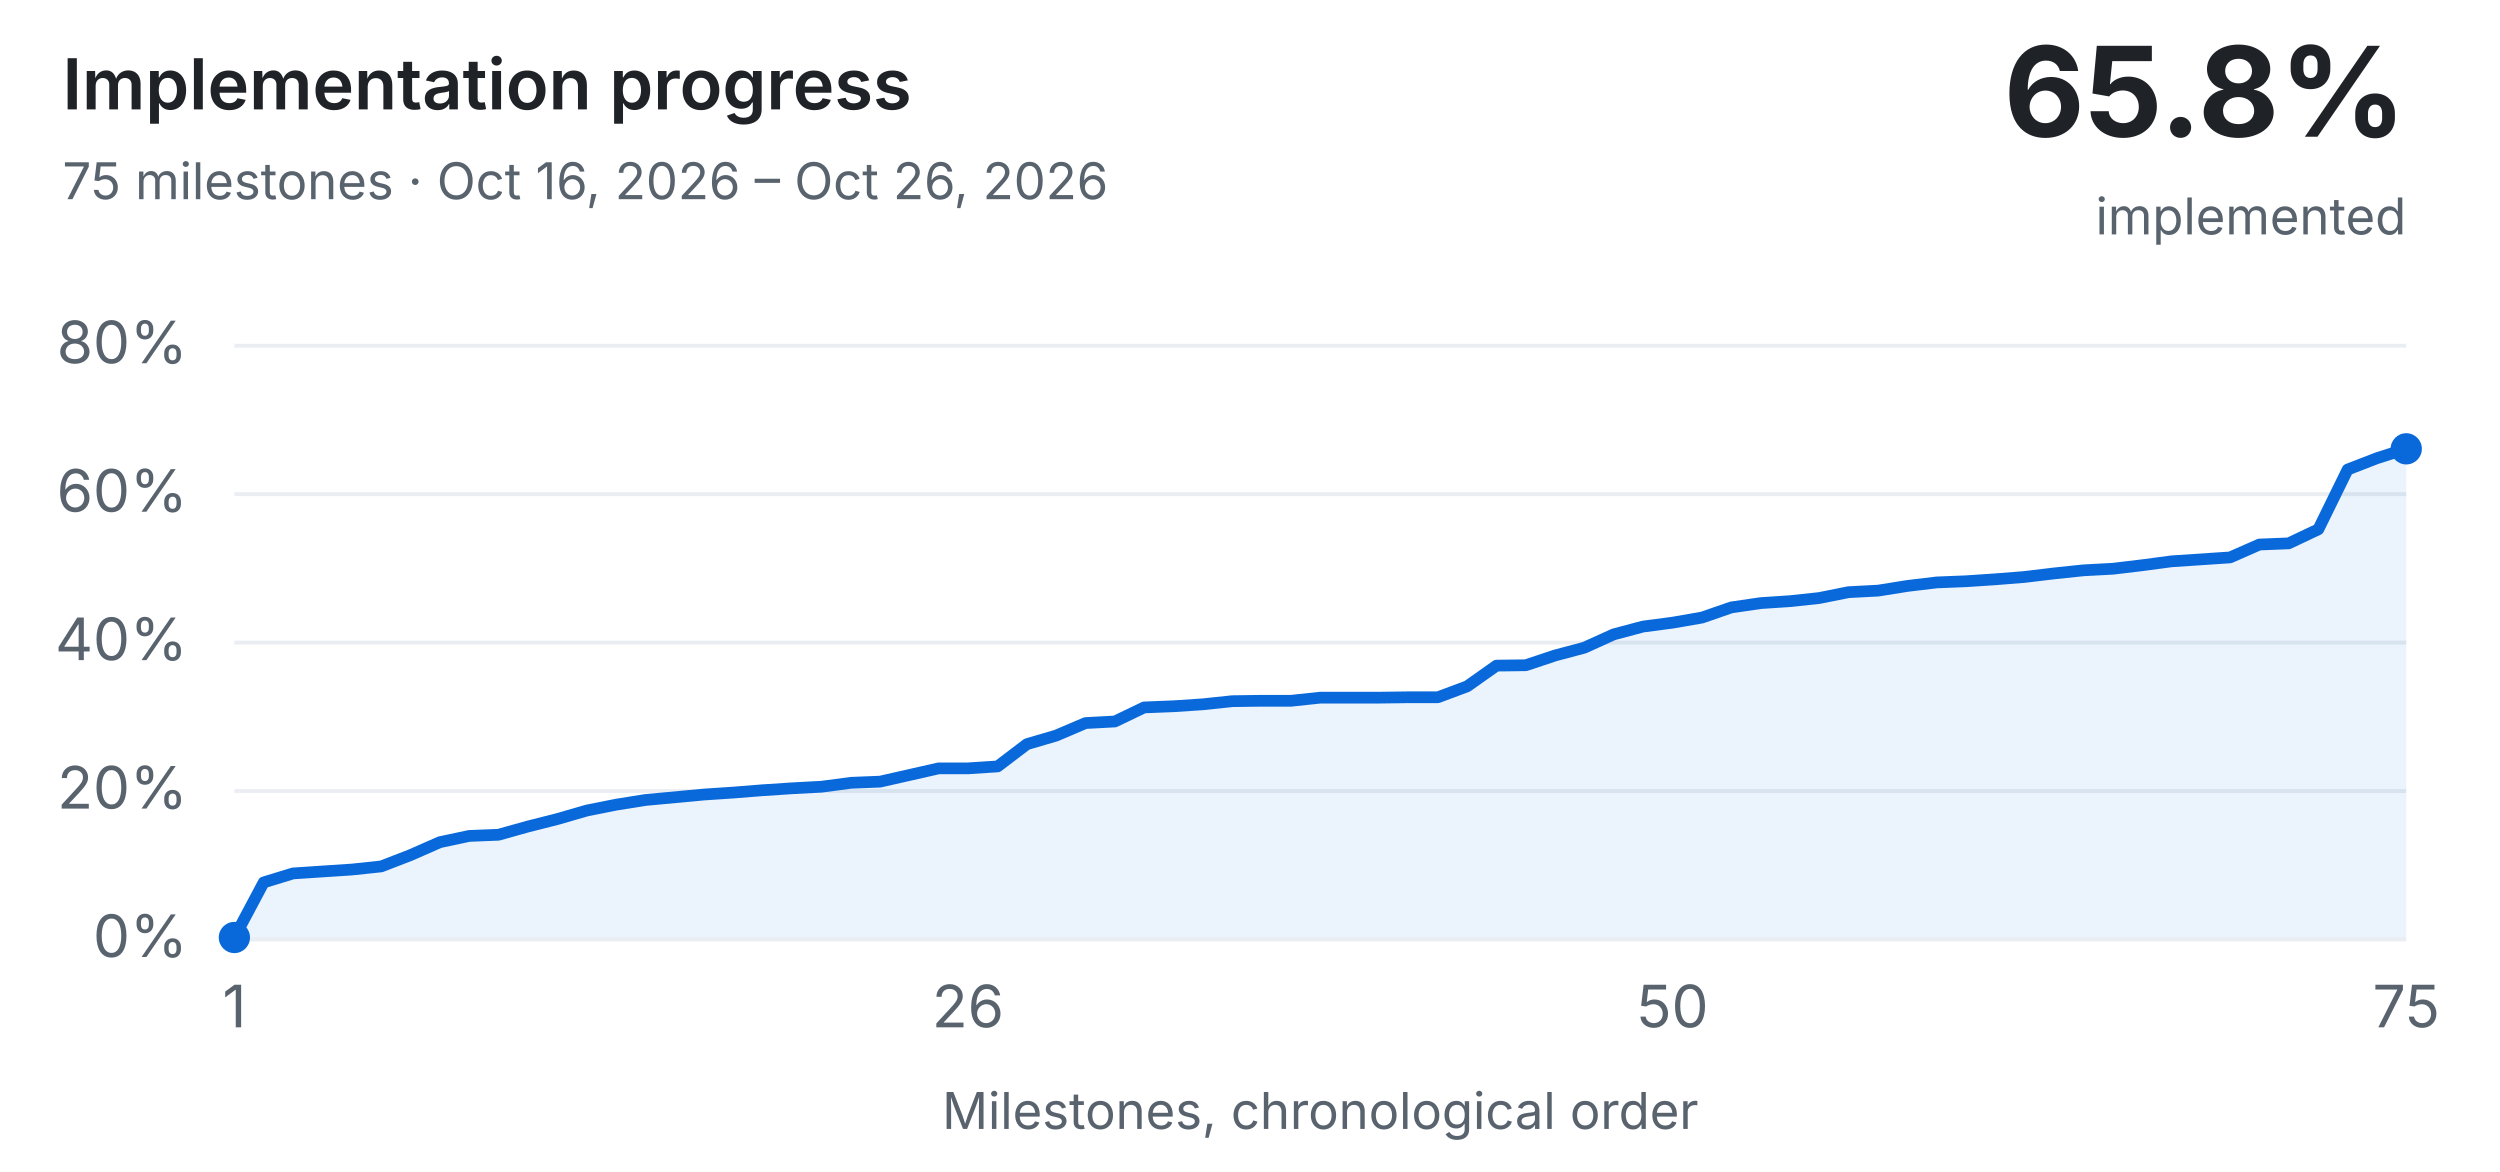
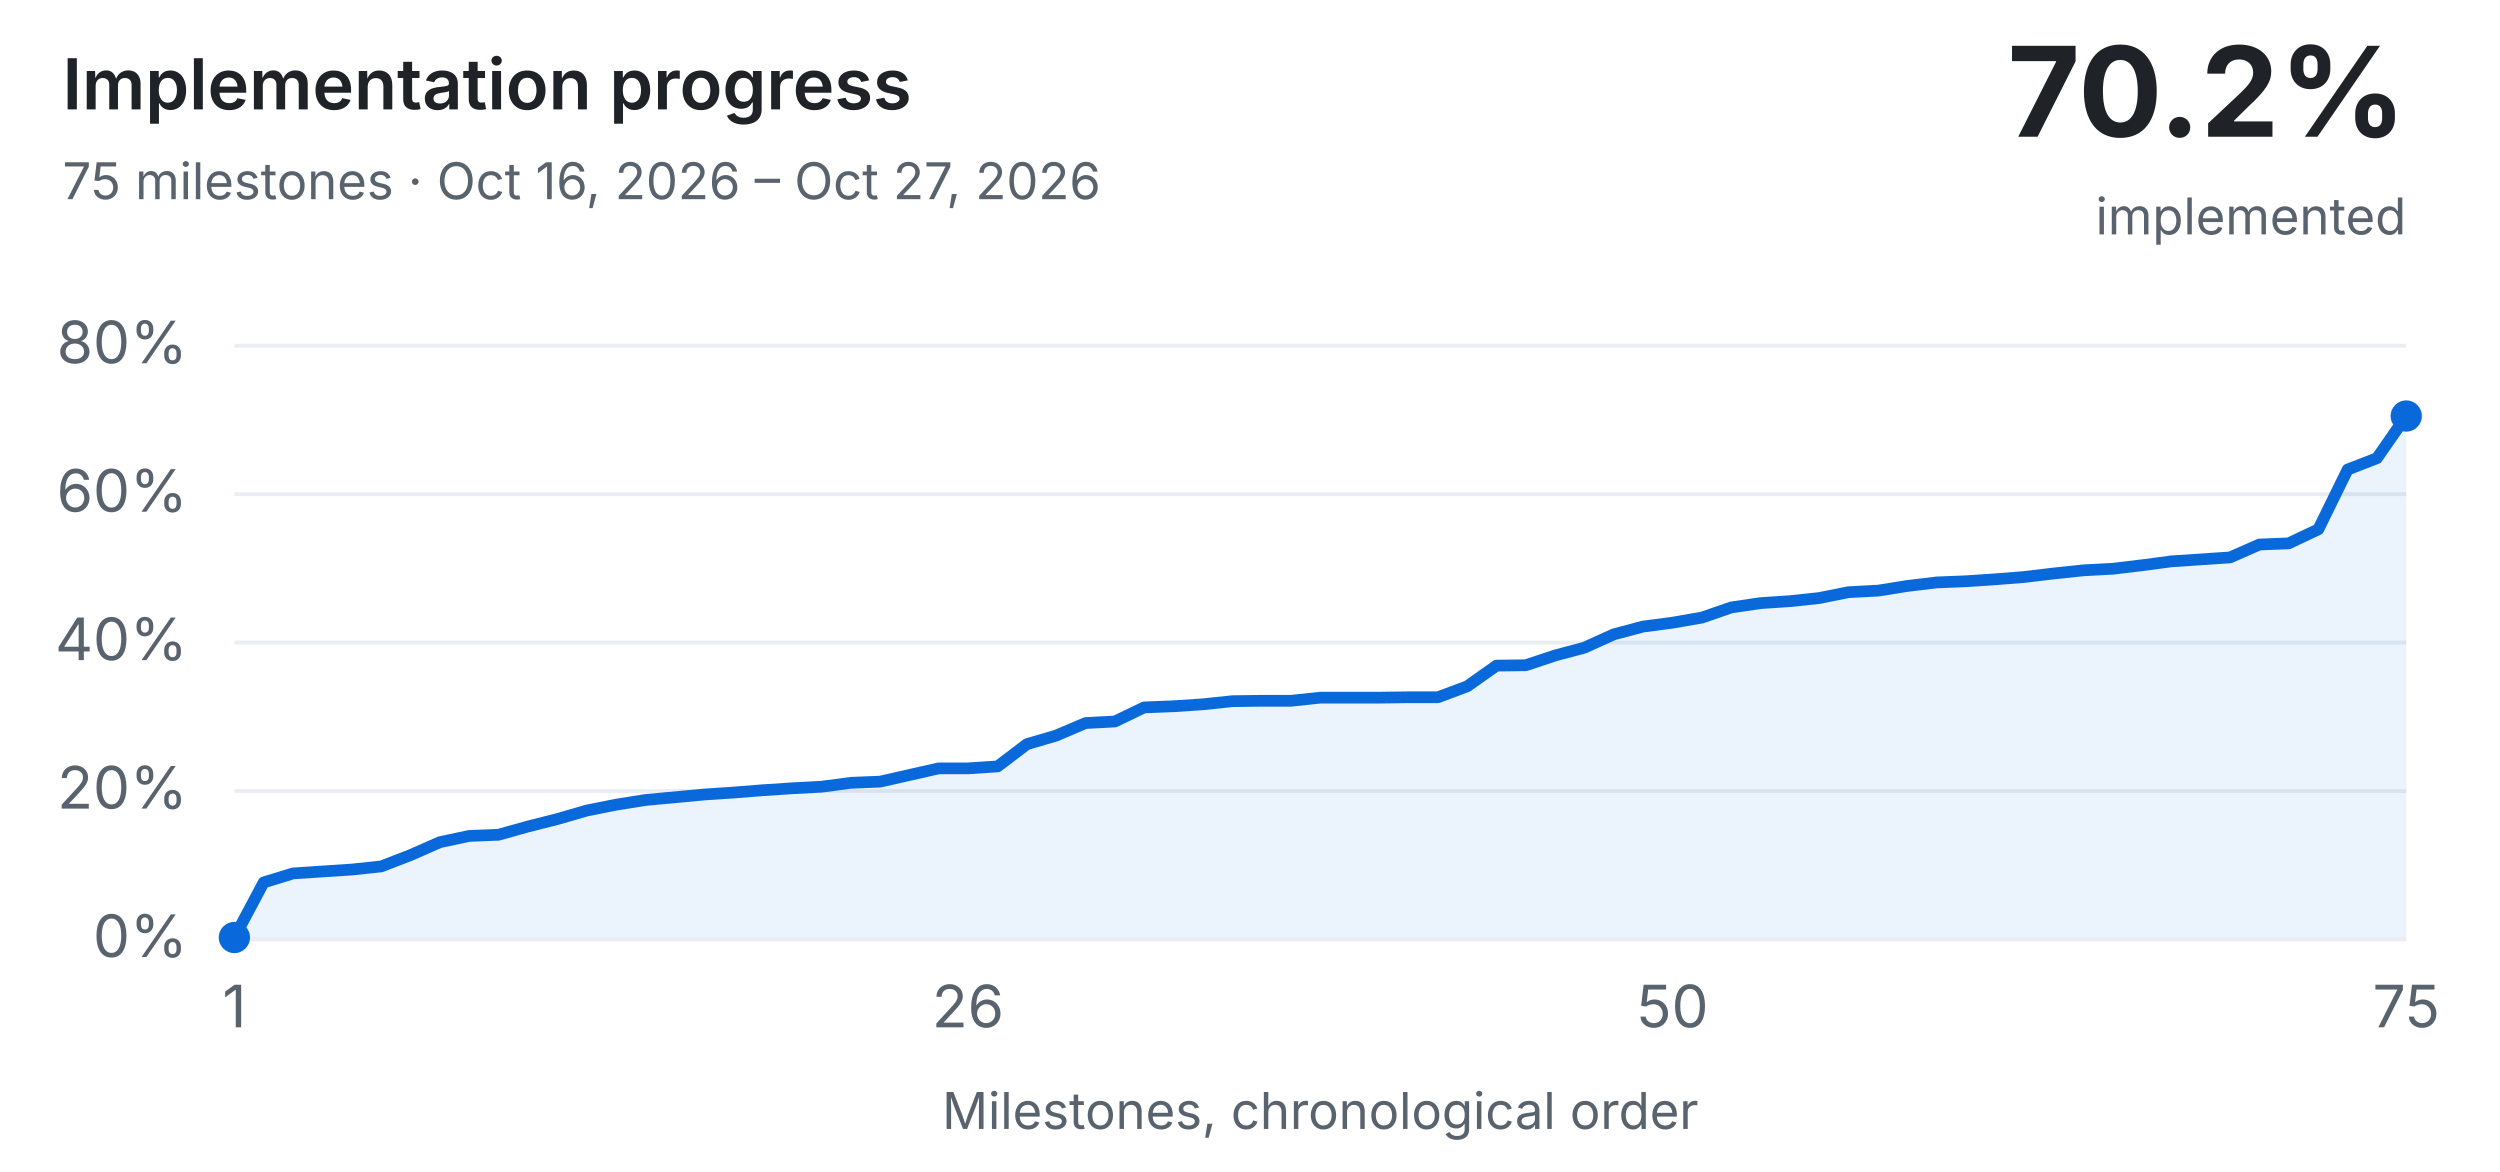
<svg xmlns="http://www.w3.org/2000/svg" width="640" height="300" viewBox="0 0 640 300" role="img" aria-labelledby="history-title history-description">
  <style>text{font:13px system-ui,-apple-system,Segoe UI,sans-serif;fill:#1f2328}.dim{fill:#59636e}.bg{fill:#eaeef2}.done{fill:#1a7f37}.part{fill:#d4a72c}.unchecked{fill:#0969da}@media (prefers-color-scheme:dark){text{fill:#e6edf3}.dim{fill:#9198a1}.bg{fill:#30363d}.done{fill:#3fb950}}</style>
  <style>
  .history-heading{font-size:18px;font-weight:600}
  .history-value{font-size:32px;font-weight:650}
  .history-axis{font-size:15px}
  .history-line{fill:none;stroke:#0969da;stroke-width:3;stroke-linecap:round;stroke-linejoin:round}
  .history-point,.history-area{fill:#0969da}
  .history-area{fill-opacity:.08}
  @media (prefers-color-scheme:dark){.history-line{stroke:#58a6ff}.history-point,.history-area{fill:#58a6ff}}
</style>
  <text class="history-heading" x="16" y="28">Implementation progress</text>
-   <text class="dim" x="16" y="51">75 milestones · Oct 16, 2026 – Oct 26, 2026</text>
-   <text class="history-value" x="616" y="35" text-anchor="end">65.8%</text>
+   <text class="dim" x="16" y="51">75 milestones · Oct 16, 2026 – Oct 27, 2026</text>
+   <text class="history-value" x="616" y="35" text-anchor="end">70.2%</text>
  <text class="dim" x="616" y="60" text-anchor="end">implemented</text>
  <rect class="bg" x="60" y="240.0" width="556" height="1" />
  <text class="dim history-axis" x="48" y="245.0" text-anchor="end">0%</text>
  <rect class="bg" x="60" y="202.0" width="556" height="1" />
  <text class="dim history-axis" x="48" y="207.0" text-anchor="end">20%</text>
  <rect class="bg" x="60" y="164.0" width="556" height="1" />
  <text class="dim history-axis" x="48" y="169.0" text-anchor="end">40%</text>
  <rect class="bg" x="60" y="126.0" width="556" height="1" />
  <text class="dim history-axis" x="48" y="131.0" text-anchor="end">60%</text>
  <rect class="bg" x="60" y="88.0" width="556" height="1" />
  <text class="dim history-axis" x="48" y="93.0" text-anchor="end">80%</text>
-   <polygon class="history-area" points="60.0,240 60.0,240.0 67.5,225.9 75.0,223.6 82.5,223.1 90.1,222.6 97.6,221.8 105.1,218.9 112.6,215.6 120.1,214.0 127.6,213.7 135.1,211.6 142.6,209.7 150.2,207.5 157.7,206.0 165.2,204.8 172.7,204.1 180.2,203.4 187.7,202.9 195.2,202.3 202.8,201.8 210.3,201.4 217.8,200.4 225.3,200.1 232.8,198.4 240.3,196.7 247.8,196.7 255.4,196.2 262.9,190.5 270.4,188.3 277.9,185.1 285.4,184.7 292.9,181.1 300.4,180.8 307.9,180.3 315.5,179.5 323.0,179.4 330.5,179.4 338.0,178.6 345.5,178.6 353.0,178.6 360.5,178.5 368.1,178.5 375.6,175.7 383.1,170.4 390.6,170.3 398.1,167.8 405.6,165.8 413.1,162.4 420.6,160.4 428.2,159.4 435.7,158.1 443.2,155.5 450.7,154.4 458.2,153.9 465.7,153.1 473.2,151.6 480.8,151.2 488.3,150.0 495.8,149.1 503.3,148.8 510.8,148.3 518.3,147.7 525.8,146.8 533.4,146.0 540.9,145.6 548.4,144.7 555.9,143.7 563.4,143.2 570.9,142.7 578.4,139.4 585.9,139.1 593.5,135.5 601.0,120.2 608.5,117.3 616.0,114.9 616.0,240" />
-   <polyline class="history-line" points="60.0,240.0 67.5,225.9 75.0,223.6 82.5,223.1 90.1,222.6 97.6,221.8 105.1,218.9 112.6,215.6 120.1,214.0 127.6,213.7 135.1,211.6 142.6,209.7 150.2,207.5 157.7,206.0 165.2,204.8 172.7,204.1 180.2,203.4 187.7,202.9 195.2,202.3 202.8,201.8 210.3,201.4 217.8,200.4 225.3,200.1 232.8,198.4 240.3,196.7 247.8,196.7 255.4,196.2 262.9,190.5 270.4,188.3 277.9,185.1 285.4,184.7 292.9,181.1 300.4,180.8 307.9,180.3 315.5,179.5 323.0,179.4 330.5,179.4 338.0,178.6 345.5,178.6 353.0,178.6 360.5,178.5 368.1,178.5 375.6,175.7 383.1,170.4 390.6,170.3 398.1,167.8 405.6,165.8 413.1,162.4 420.6,160.4 428.2,159.4 435.7,158.1 443.2,155.5 450.7,154.4 458.2,153.9 465.7,153.1 473.2,151.6 480.8,151.2 488.3,150.0 495.8,149.1 503.3,148.8 510.8,148.3 518.3,147.7 525.8,146.8 533.4,146.0 540.9,145.6 548.4,144.7 555.9,143.7 563.4,143.2 570.9,142.7 578.4,139.4 585.9,139.1 593.5,135.5 601.0,120.2 608.5,117.3 616.0,114.9" />
+   <polygon class="history-area" points="60.0,240 60.0,240.0 67.5,225.9 75.0,223.6 82.5,223.1 90.1,222.6 97.6,221.8 105.1,218.9 112.6,215.6 120.1,214.0 127.6,213.7 135.1,211.6 142.6,209.7 150.2,207.5 157.7,206.0 165.2,204.8 172.7,204.1 180.2,203.4 187.7,202.9 195.2,202.3 202.8,201.8 210.3,201.4 217.8,200.4 225.3,200.1 232.8,198.4 240.3,196.7 247.8,196.7 255.4,196.2 262.9,190.5 270.4,188.3 277.9,185.1 285.4,184.7 292.9,181.1 300.4,180.8 307.9,180.3 315.5,179.5 323.0,179.4 330.5,179.4 338.0,178.6 345.5,178.6 353.0,178.6 360.5,178.5 368.1,178.5 375.6,175.7 383.1,170.4 390.6,170.3 398.1,167.8 405.6,165.8 413.1,162.4 420.6,160.4 428.2,159.4 435.7,158.1 443.2,155.5 450.7,154.4 458.2,153.9 465.7,153.1 473.2,151.6 480.8,151.2 488.3,150.0 495.8,149.1 503.3,148.8 510.8,148.3 518.3,147.7 525.8,146.8 533.4,146.0 540.9,145.6 548.4,144.7 555.9,143.7 563.4,143.2 570.9,142.7 578.4,139.4 585.9,139.1 593.5,135.5 601.0,120.2 608.5,117.3 616.0,106.5 616.0,240" />
+   <polyline class="history-line" points="60.0,240.0 67.5,225.9 75.0,223.6 82.5,223.1 90.1,222.6 97.6,221.8 105.1,218.9 112.6,215.6 120.1,214.0 127.6,213.7 135.1,211.6 142.6,209.7 150.2,207.5 157.7,206.0 165.2,204.8 172.7,204.1 180.2,203.4 187.7,202.9 195.2,202.3 202.8,201.8 210.3,201.4 217.8,200.4 225.3,200.1 232.8,198.4 240.3,196.7 247.8,196.7 255.4,196.2 262.9,190.5 270.4,188.3 277.9,185.1 285.4,184.7 292.9,181.1 300.4,180.8 307.9,180.3 315.5,179.5 323.0,179.4 330.5,179.4 338.0,178.6 345.5,178.6 353.0,178.6 360.5,178.5 368.1,178.5 375.6,175.7 383.1,170.4 390.6,170.3 398.1,167.8 405.6,165.8 413.1,162.4 420.6,160.4 428.2,159.4 435.7,158.1 443.2,155.5 450.7,154.4 458.2,153.9 465.7,153.1 473.2,151.6 480.8,151.2 488.3,150.0 495.8,149.1 503.3,148.8 510.8,148.3 518.3,147.7 525.8,146.8 533.4,146.0 540.9,145.6 548.4,144.7 555.9,143.7 563.4,143.2 570.9,142.7 578.4,139.4 585.9,139.1 593.5,135.5 601.0,120.2 608.5,117.3 616.0,106.5" />
  <circle class="history-point" cx="60.0" cy="240.0" r="4" />
  <circle fill="transparent" cx="67.5" cy="225.9" r="3" />
  <circle fill="transparent" cx="75.0" cy="223.6" r="3" />
  <circle fill="transparent" cx="82.5" cy="223.1" r="3" />
  <circle fill="transparent" cx="90.1" cy="222.6" r="3" />
  <circle fill="transparent" cx="97.6" cy="221.8" r="3" />
  <circle fill="transparent" cx="105.1" cy="218.9" r="3" />
  <circle fill="transparent" cx="112.6" cy="215.6" r="3" />
  <circle fill="transparent" cx="120.1" cy="214.0" r="3" />
  <circle fill="transparent" cx="127.6" cy="213.7" r="3" />
  <circle fill="transparent" cx="135.1" cy="211.6" r="3" />
  <circle fill="transparent" cx="142.6" cy="209.7" r="3" />
  <circle fill="transparent" cx="150.2" cy="207.5" r="3" />
  <circle fill="transparent" cx="157.7" cy="206.0" r="3" />
  <circle fill="transparent" cx="165.2" cy="204.8" r="3" />
  <circle fill="transparent" cx="172.7" cy="204.1" r="3" />
  <circle fill="transparent" cx="180.2" cy="203.4" r="3" />
  <circle fill="transparent" cx="187.7" cy="202.9" r="3" />
  <circle fill="transparent" cx="195.2" cy="202.3" r="3" />
  <circle fill="transparent" cx="202.8" cy="201.8" r="3" />
  <circle fill="transparent" cx="210.3" cy="201.4" r="3" />
  <circle fill="transparent" cx="217.8" cy="200.4" r="3" />
  <circle fill="transparent" cx="225.3" cy="200.1" r="3" />
  <circle fill="transparent" cx="232.8" cy="198.4" r="3" />
  <circle fill="transparent" cx="240.3" cy="196.7" r="3" />
  <circle fill="transparent" cx="247.8" cy="196.7" r="3" />
  <circle fill="transparent" cx="255.4" cy="196.2" r="3" />
  <circle fill="transparent" cx="262.9" cy="190.5" r="3" />
  <circle fill="transparent" cx="270.4" cy="188.3" r="3" />
  <circle fill="transparent" cx="277.9" cy="185.1" r="3" />
  <circle fill="transparent" cx="285.4" cy="184.7" r="3" />
  <circle fill="transparent" cx="292.9" cy="181.1" r="3" />
  <circle fill="transparent" cx="300.4" cy="180.8" r="3" />
  <circle fill="transparent" cx="307.9" cy="180.3" r="3" />
  <circle fill="transparent" cx="315.5" cy="179.5" r="3" />
  <circle fill="transparent" cx="323.0" cy="179.4" r="3" />
  <circle fill="transparent" cx="330.5" cy="179.4" r="3" />
  <circle fill="transparent" cx="338.0" cy="178.6" r="3" />
  <circle fill="transparent" cx="345.5" cy="178.6" r="3" />
  <circle fill="transparent" cx="353.0" cy="178.6" r="3" />
  <circle fill="transparent" cx="360.5" cy="178.5" r="3" />
  <circle fill="transparent" cx="368.1" cy="178.5" r="3" />
  <circle fill="transparent" cx="375.6" cy="175.7" r="3" />
  <circle fill="transparent" cx="383.1" cy="170.4" r="3" />
  <circle fill="transparent" cx="390.6" cy="170.3" r="3" />
  <circle fill="transparent" cx="398.1" cy="167.8" r="3" />
  <circle fill="transparent" cx="405.6" cy="165.8" r="3" />
  <circle fill="transparent" cx="413.1" cy="162.4" r="3" />
  <circle fill="transparent" cx="420.6" cy="160.4" r="3" />
  <circle fill="transparent" cx="428.2" cy="159.4" r="3" />
  <circle fill="transparent" cx="435.7" cy="158.1" r="3" />
  <circle fill="transparent" cx="443.2" cy="155.5" r="3" />
  <circle fill="transparent" cx="450.7" cy="154.4" r="3" />
  <circle fill="transparent" cx="458.2" cy="153.9" r="3" />
  <circle fill="transparent" cx="465.7" cy="153.1" r="3" />
  <circle fill="transparent" cx="473.2" cy="151.6" r="3" />
  <circle fill="transparent" cx="480.8" cy="151.2" r="3" />
  <circle fill="transparent" cx="488.3" cy="150.0" r="3" />
  <circle fill="transparent" cx="495.8" cy="149.1" r="3" />
  <circle fill="transparent" cx="503.3" cy="148.8" r="3" />
  <circle fill="transparent" cx="510.8" cy="148.3" r="3" />
  <circle fill="transparent" cx="518.3" cy="147.7" r="3" />
  <circle fill="transparent" cx="525.8" cy="146.8" r="3" />
  <circle fill="transparent" cx="533.4" cy="146.0" r="3" />
  <circle fill="transparent" cx="540.9" cy="145.6" r="3" />
  <circle fill="transparent" cx="548.4" cy="144.7" r="3" />
  <circle fill="transparent" cx="555.9" cy="143.7" r="3" />
  <circle fill="transparent" cx="563.4" cy="143.2" r="3" />
  <circle fill="transparent" cx="570.9" cy="142.7" r="3" />
  <circle fill="transparent" cx="578.4" cy="139.4" r="3" />
  <circle fill="transparent" cx="585.9" cy="139.1" r="3" />
  <circle fill="transparent" cx="593.5" cy="135.5" r="3" />
  <circle fill="transparent" cx="601.0" cy="120.2" r="3" />
  <circle fill="transparent" cx="608.5" cy="117.3" r="3" />
-   <circle class="history-point" cx="616.0" cy="114.9" r="4" />
+   <circle class="history-point" cx="616.0" cy="106.5" r="4" />
  <text class="dim history-axis" x="60.0" y="263" text-anchor="middle">1</text>
  <text class="dim history-axis" x="247.8" y="263" text-anchor="middle">26</text>
  <text class="dim history-axis" x="428.2" y="263" text-anchor="middle">50</text>
  <text class="dim history-axis" x="616.0" y="263" text-anchor="middle">75</text>
  <text class="dim" x="338" y="289" text-anchor="middle">Milestones, chronological order</text>
</svg>
